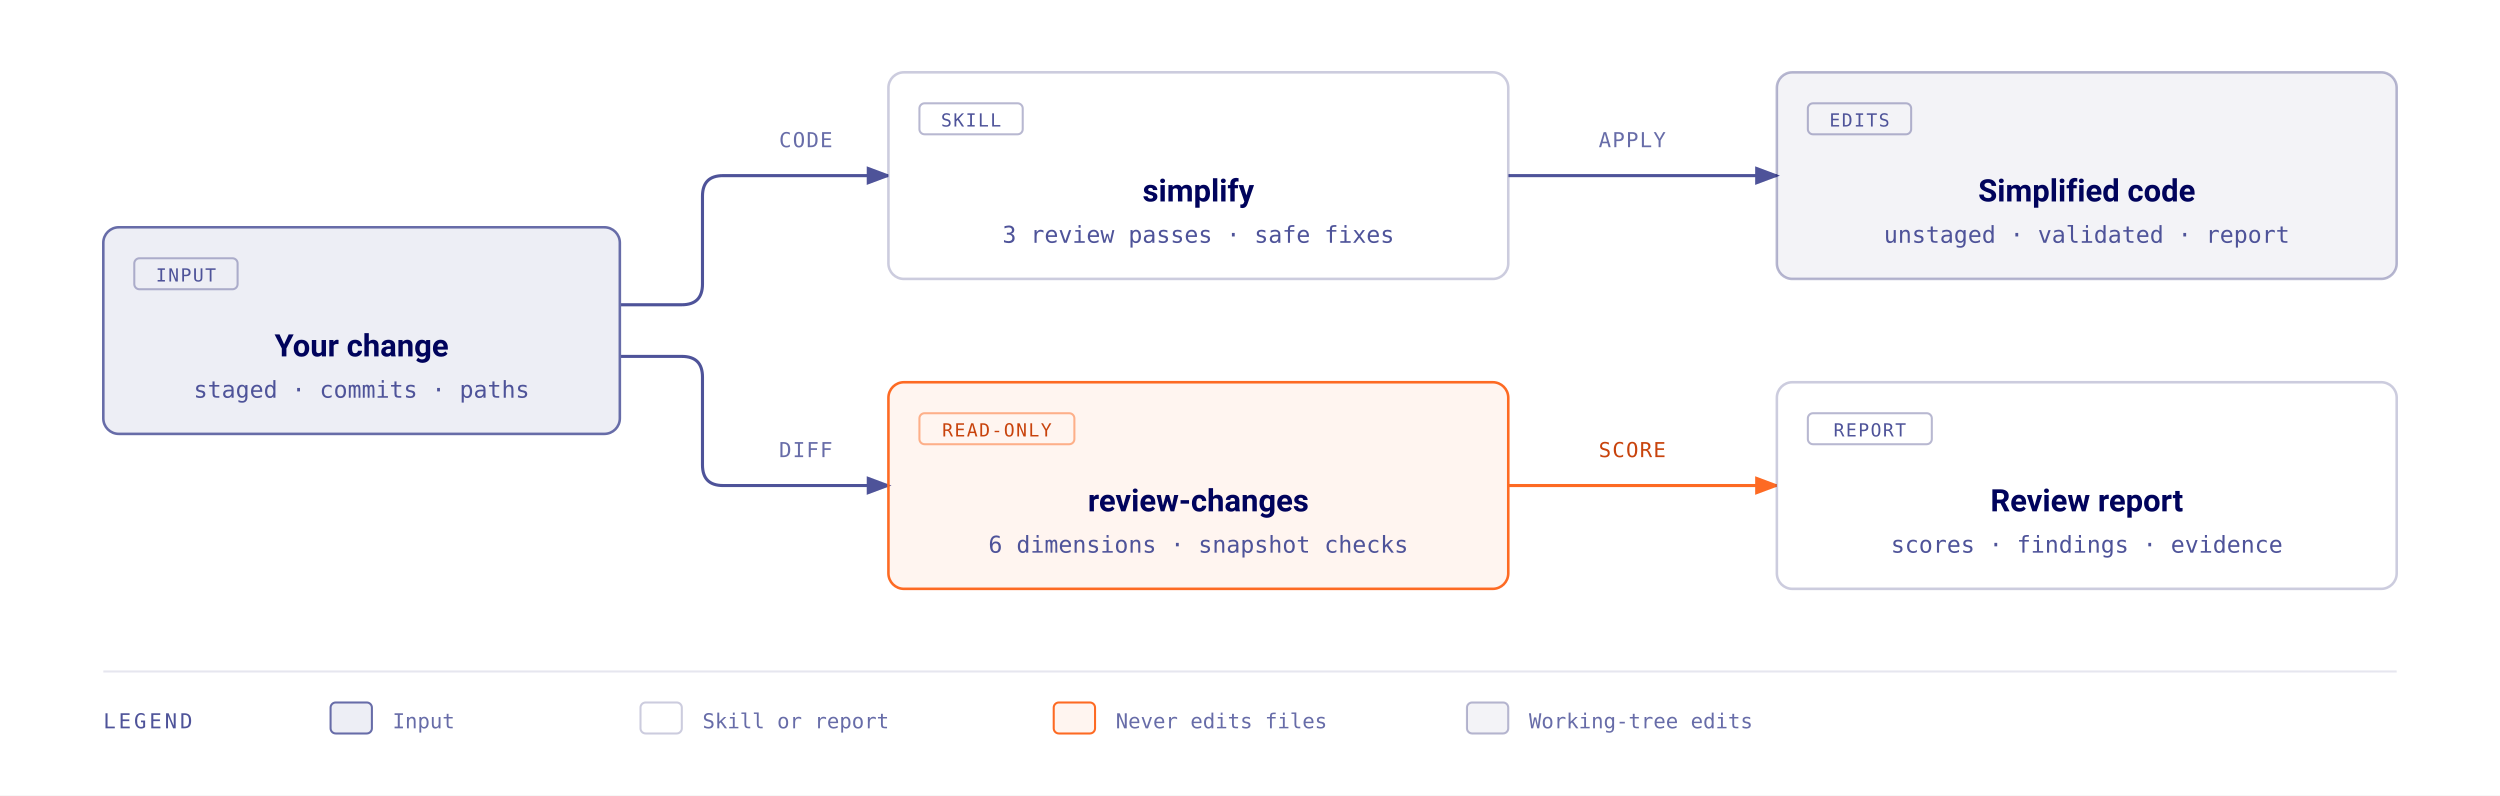
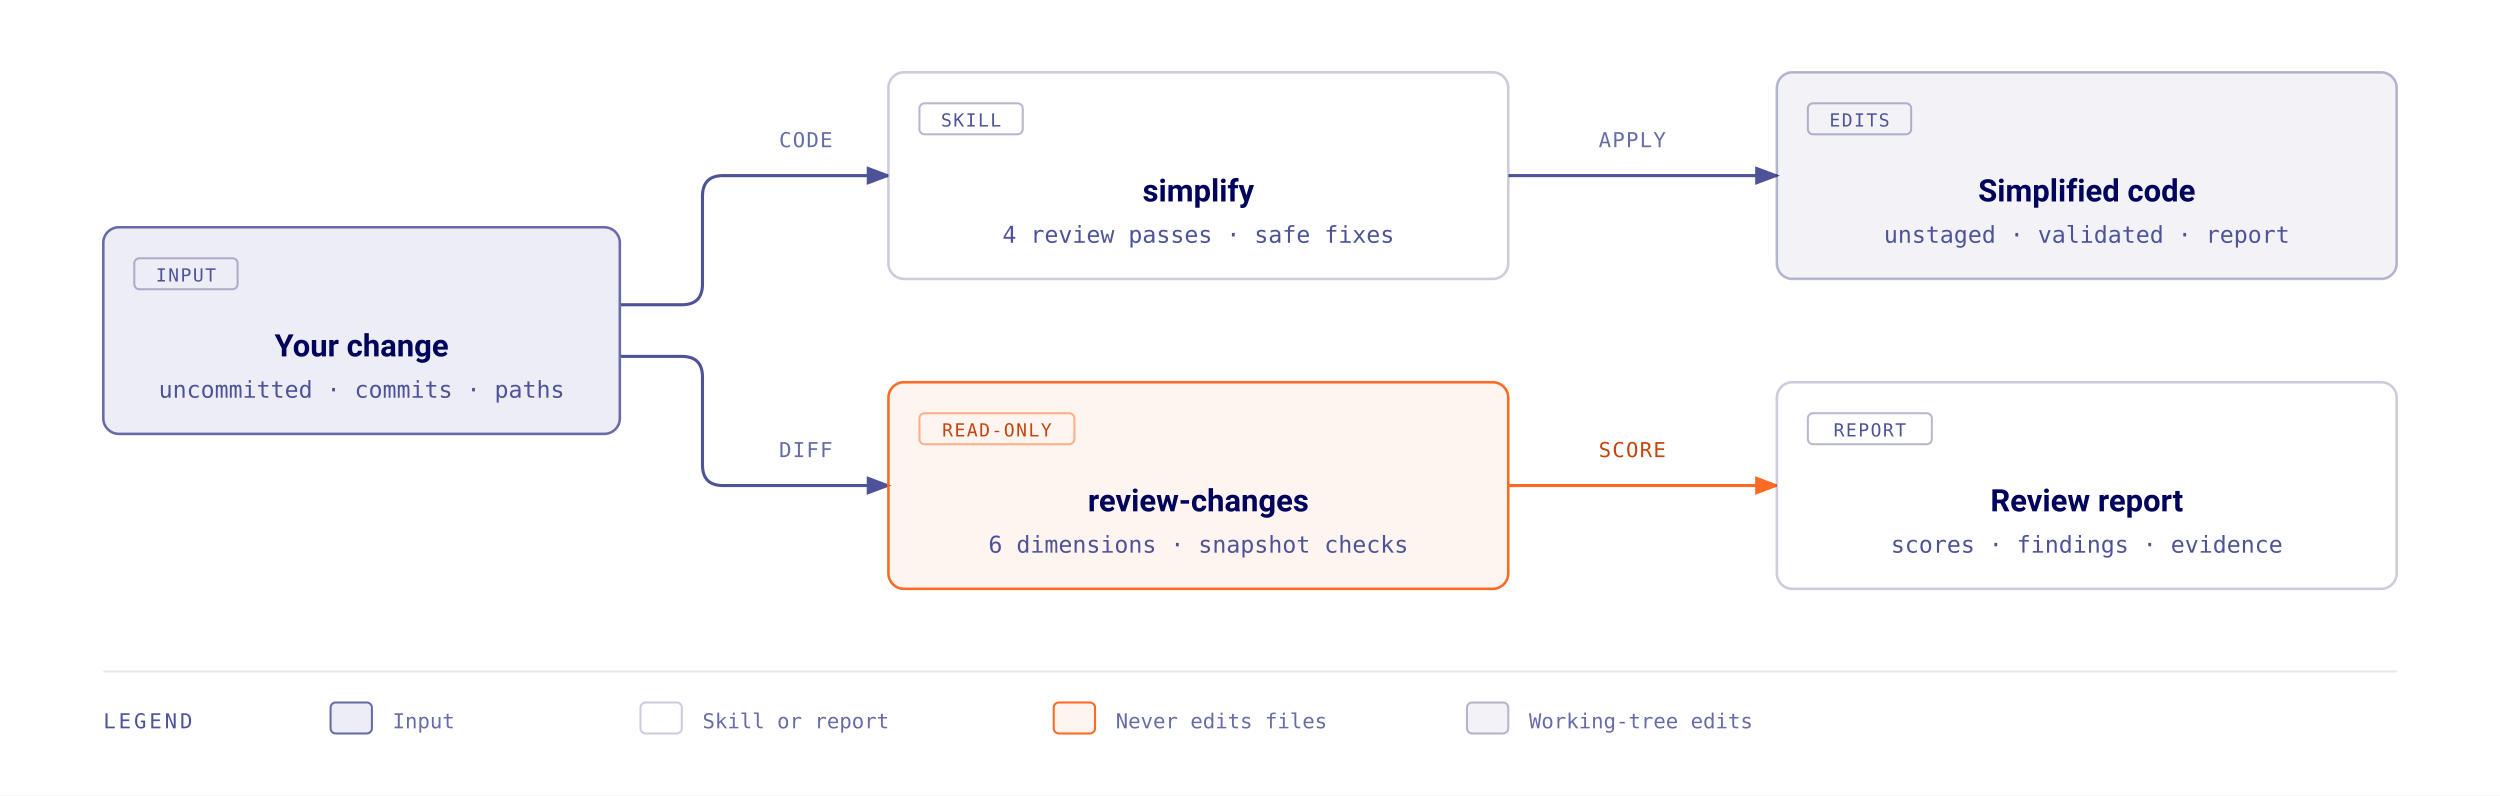
<svg xmlns="http://www.w3.org/2000/svg" viewBox="0 32 968 308" width="968" height="308" role="img" aria-labelledby="rt-skills-title rt-skills-desc">
  <defs>
    <marker id="rt-arrow" markerWidth="8" markerHeight="6" refX="7" refY="3" orient="auto">
      <polygon points="0 0, 8 3, 0 6" fill="#4e5399" />
    </marker>
    <marker id="rt-arrow-accent" markerWidth="8" markerHeight="6" refX="7" refY="3" orient="auto">
      <polygon points="0 0, 8 3, 0 6" fill="#fd6a23" />
    </marker>
  </defs>
  <rect x="0" y="32" width="968" height="308" fill="#ffffff" />
  <path d="M 240,150 H 264 Q 272,150 272,142 V 108 Q 272,100 280,100 H 344" fill="none" stroke="#4e5399" stroke-width="1.2" marker-end="url(#rt-arrow)" />
  <rect x="294" y="80" width="36" height="12" rx="2" fill="#ffffff" />
  <text x="312" y="89" fill="#676ca8" font-size="8" font-family="ui-monospace, SFMono-Regular, 'SF Mono', Menlo, Consolas, monospace" text-anchor="middle" letter-spacing="0.06em">CODE</text>
  <path d="M 240,170 H 264 Q 272,170 272,178 V 212 Q 272,220 280,220 H 344" fill="none" stroke="#4e5399" stroke-width="1.2" marker-end="url(#rt-arrow)" />
  <rect x="294" y="200" width="36" height="12" rx="2" fill="#ffffff" />
  <text x="312" y="209" fill="#676ca8" font-size="8" font-family="ui-monospace, SFMono-Regular, 'SF Mono', Menlo, Consolas, monospace" text-anchor="middle" letter-spacing="0.06em">DIFF</text>
  <line x1="584" y1="100" x2="688" y2="100" stroke="#4e5399" stroke-width="1.2" marker-end="url(#rt-arrow)" />
  <rect x="612" y="80" width="40" height="12" rx="2" fill="#ffffff" />
  <text x="632" y="89" fill="#676ca8" font-size="8" font-family="ui-monospace, SFMono-Regular, 'SF Mono', Menlo, Consolas, monospace" text-anchor="middle" letter-spacing="0.06em">APPLY</text>
  <line x1="584" y1="220" x2="688" y2="220" stroke="#fd6a23" stroke-width="1.2" marker-end="url(#rt-arrow-accent)" />
  <rect x="612" y="200" width="40" height="12" rx="2" fill="#ffffff" />
  <text x="632" y="209" fill="#c8430c" font-size="8" font-family="ui-monospace, SFMono-Regular, 'SF Mono', Menlo, Consolas, monospace" text-anchor="middle" letter-spacing="0.06em">SCORE</text>
  <rect x="40" y="120" width="200" height="80" rx="6" fill="rgba(78,83,153,0.10)" stroke="#676ca8" stroke-width="1" />
  <rect x="52" y="132" width="40" height="12" rx="2" fill="none" stroke="rgba(0,3,92,0.28)" stroke-width="0.8" />
  <text x="72" y="141" fill="#4e5399" font-size="7" font-family="ui-monospace, SFMono-Regular, 'SF Mono', Menlo, Consolas, monospace" text-anchor="middle" letter-spacing="0.08em">INPUT</text>
  <text x="140" y="170" fill="#00035c" font-size="12" font-weight="600" font-family="system-ui, -apple-system, 'Segoe UI', Roboto, Helvetica, Arial, sans-serif" text-anchor="middle">Your change</text>
-   <text x="140" y="186" fill="#4e5399" font-size="9" font-family="ui-monospace, SFMono-Regular, 'SF Mono', Menlo, Consolas, monospace" text-anchor="middle">staged · commits · paths</text>
+   <text x="140" y="186" fill="#4e5399" font-size="9" font-family="ui-monospace, SFMono-Regular, 'SF Mono', Menlo, Consolas, monospace" text-anchor="middle">uncommitted · commits · paths</text>
  <rect x="344" y="60" width="240" height="80" rx="6" fill="#ffffff" stroke="rgba(0,3,92,0.20)" stroke-width="1" />
  <rect x="356" y="72" width="40" height="12" rx="2" fill="none" stroke="rgba(0,3,92,0.28)" stroke-width="0.8" />
  <text x="376" y="81" fill="#4e5399" font-size="7" font-family="ui-monospace, SFMono-Regular, 'SF Mono', Menlo, Consolas, monospace" text-anchor="middle" letter-spacing="0.08em">SKILL</text>
  <text x="464" y="110" fill="#00035c" font-size="12" font-weight="600" font-family="system-ui, -apple-system, 'Segoe UI', Roboto, Helvetica, Arial, sans-serif" text-anchor="middle">simplify</text>
-   <text x="464" y="126" fill="#4e5399" font-size="9" font-family="ui-monospace, SFMono-Regular, 'SF Mono', Menlo, Consolas, monospace" text-anchor="middle">3 review passes · safe fixes</text>
+   <text x="464" y="126" fill="#4e5399" font-size="9" font-family="ui-monospace, SFMono-Regular, 'SF Mono', Menlo, Consolas, monospace" text-anchor="middle">4 review passes · safe fixes</text>
  <rect x="344" y="180" width="240" height="80" rx="6" fill="rgba(253,106,35,0.07)" stroke="#fd6a23" stroke-width="1" />
  <rect x="356" y="192" width="60" height="12" rx="2" fill="none" stroke="rgba(253,106,35,0.50)" stroke-width="0.8" />
  <text x="386" y="201" fill="#c8430c" font-size="7" font-family="ui-monospace, SFMono-Regular, 'SF Mono', Menlo, Consolas, monospace" text-anchor="middle" letter-spacing="0.08em">READ-ONLY</text>
  <text x="464" y="230" fill="#00035c" font-size="12" font-weight="600" font-family="system-ui, -apple-system, 'Segoe UI', Roboto, Helvetica, Arial, sans-serif" text-anchor="middle">review-changes</text>
  <text x="464" y="246" fill="#4e5399" font-size="9" font-family="ui-monospace, SFMono-Regular, 'SF Mono', Menlo, Consolas, monospace" text-anchor="middle">6 dimensions · snapshot checks</text>
  <rect x="688" y="60" width="240" height="80" rx="6" fill="rgba(0,3,92,0.05)" stroke="rgba(0,3,92,0.28)" stroke-width="1" />
  <rect x="700" y="72" width="40" height="12" rx="2" fill="none" stroke="rgba(0,3,92,0.28)" stroke-width="0.8" />
  <text x="720" y="81" fill="#4e5399" font-size="7" font-family="ui-monospace, SFMono-Regular, 'SF Mono', Menlo, Consolas, monospace" text-anchor="middle" letter-spacing="0.08em">EDITS</text>
  <text x="808" y="110" fill="#00035c" font-size="12" font-weight="600" font-family="system-ui, -apple-system, 'Segoe UI', Roboto, Helvetica, Arial, sans-serif" text-anchor="middle">Simplified code</text>
  <text x="808" y="126" fill="#4e5399" font-size="9" font-family="ui-monospace, SFMono-Regular, 'SF Mono', Menlo, Consolas, monospace" text-anchor="middle">unstaged · validated · report</text>
  <rect x="688" y="180" width="240" height="80" rx="6" fill="#ffffff" stroke="rgba(0,3,92,0.20)" stroke-width="1" />
  <rect x="700" y="192" width="48" height="12" rx="2" fill="none" stroke="rgba(0,3,92,0.28)" stroke-width="0.8" />
  <text x="724" y="201" fill="#4e5399" font-size="7" font-family="ui-monospace, SFMono-Regular, 'SF Mono', Menlo, Consolas, monospace" text-anchor="middle" letter-spacing="0.08em">REPORT</text>
  <text x="808" y="230" fill="#00035c" font-size="12" font-weight="600" font-family="system-ui, -apple-system, 'Segoe UI', Roboto, Helvetica, Arial, sans-serif" text-anchor="middle">Review report</text>
  <text x="808" y="246" fill="#4e5399" font-size="9" font-family="ui-monospace, SFMono-Regular, 'SF Mono', Menlo, Consolas, monospace" text-anchor="middle">scores · findings · evidence</text>
  <line x1="40" y1="292" x2="928" y2="292" stroke="rgba(0,3,92,0.10)" stroke-width="0.8" />
  <text x="40" y="314" fill="#4e5399" font-size="8" font-family="ui-monospace, SFMono-Regular, 'SF Mono', Menlo, Consolas, monospace" letter-spacing="0.14em">LEGEND</text>
  <rect x="128" y="304" width="16" height="12" rx="2" fill="rgba(78,83,153,0.10)" stroke="#676ca8" stroke-width="0.8" />
  <text x="152" y="314" fill="#676ca8" font-size="8" font-family="ui-monospace, SFMono-Regular, 'SF Mono', Menlo, Consolas, monospace">Input</text>
  <rect x="248" y="304" width="16" height="12" rx="2" fill="#ffffff" stroke="rgba(0,3,92,0.20)" stroke-width="0.8" />
  <text x="272" y="314" fill="#676ca8" font-size="8" font-family="ui-monospace, SFMono-Regular, 'SF Mono', Menlo, Consolas, monospace">Skill or report</text>
  <rect x="408" y="304" width="16" height="12" rx="2" fill="rgba(253,106,35,0.07)" stroke="#fd6a23" stroke-width="0.8" />
  <text x="432" y="314" fill="#676ca8" font-size="8" font-family="ui-monospace, SFMono-Regular, 'SF Mono', Menlo, Consolas, monospace">Never edits files</text>
  <rect x="568" y="304" width="16" height="12" rx="2" fill="rgba(0,3,92,0.05)" stroke="rgba(0,3,92,0.28)" stroke-width="0.8" />
  <text x="592" y="314" fill="#676ca8" font-size="8" font-family="ui-monospace, SFMono-Regular, 'SF Mono', Menlo, Consolas, monospace">Working-tree edits</text>
</svg>
